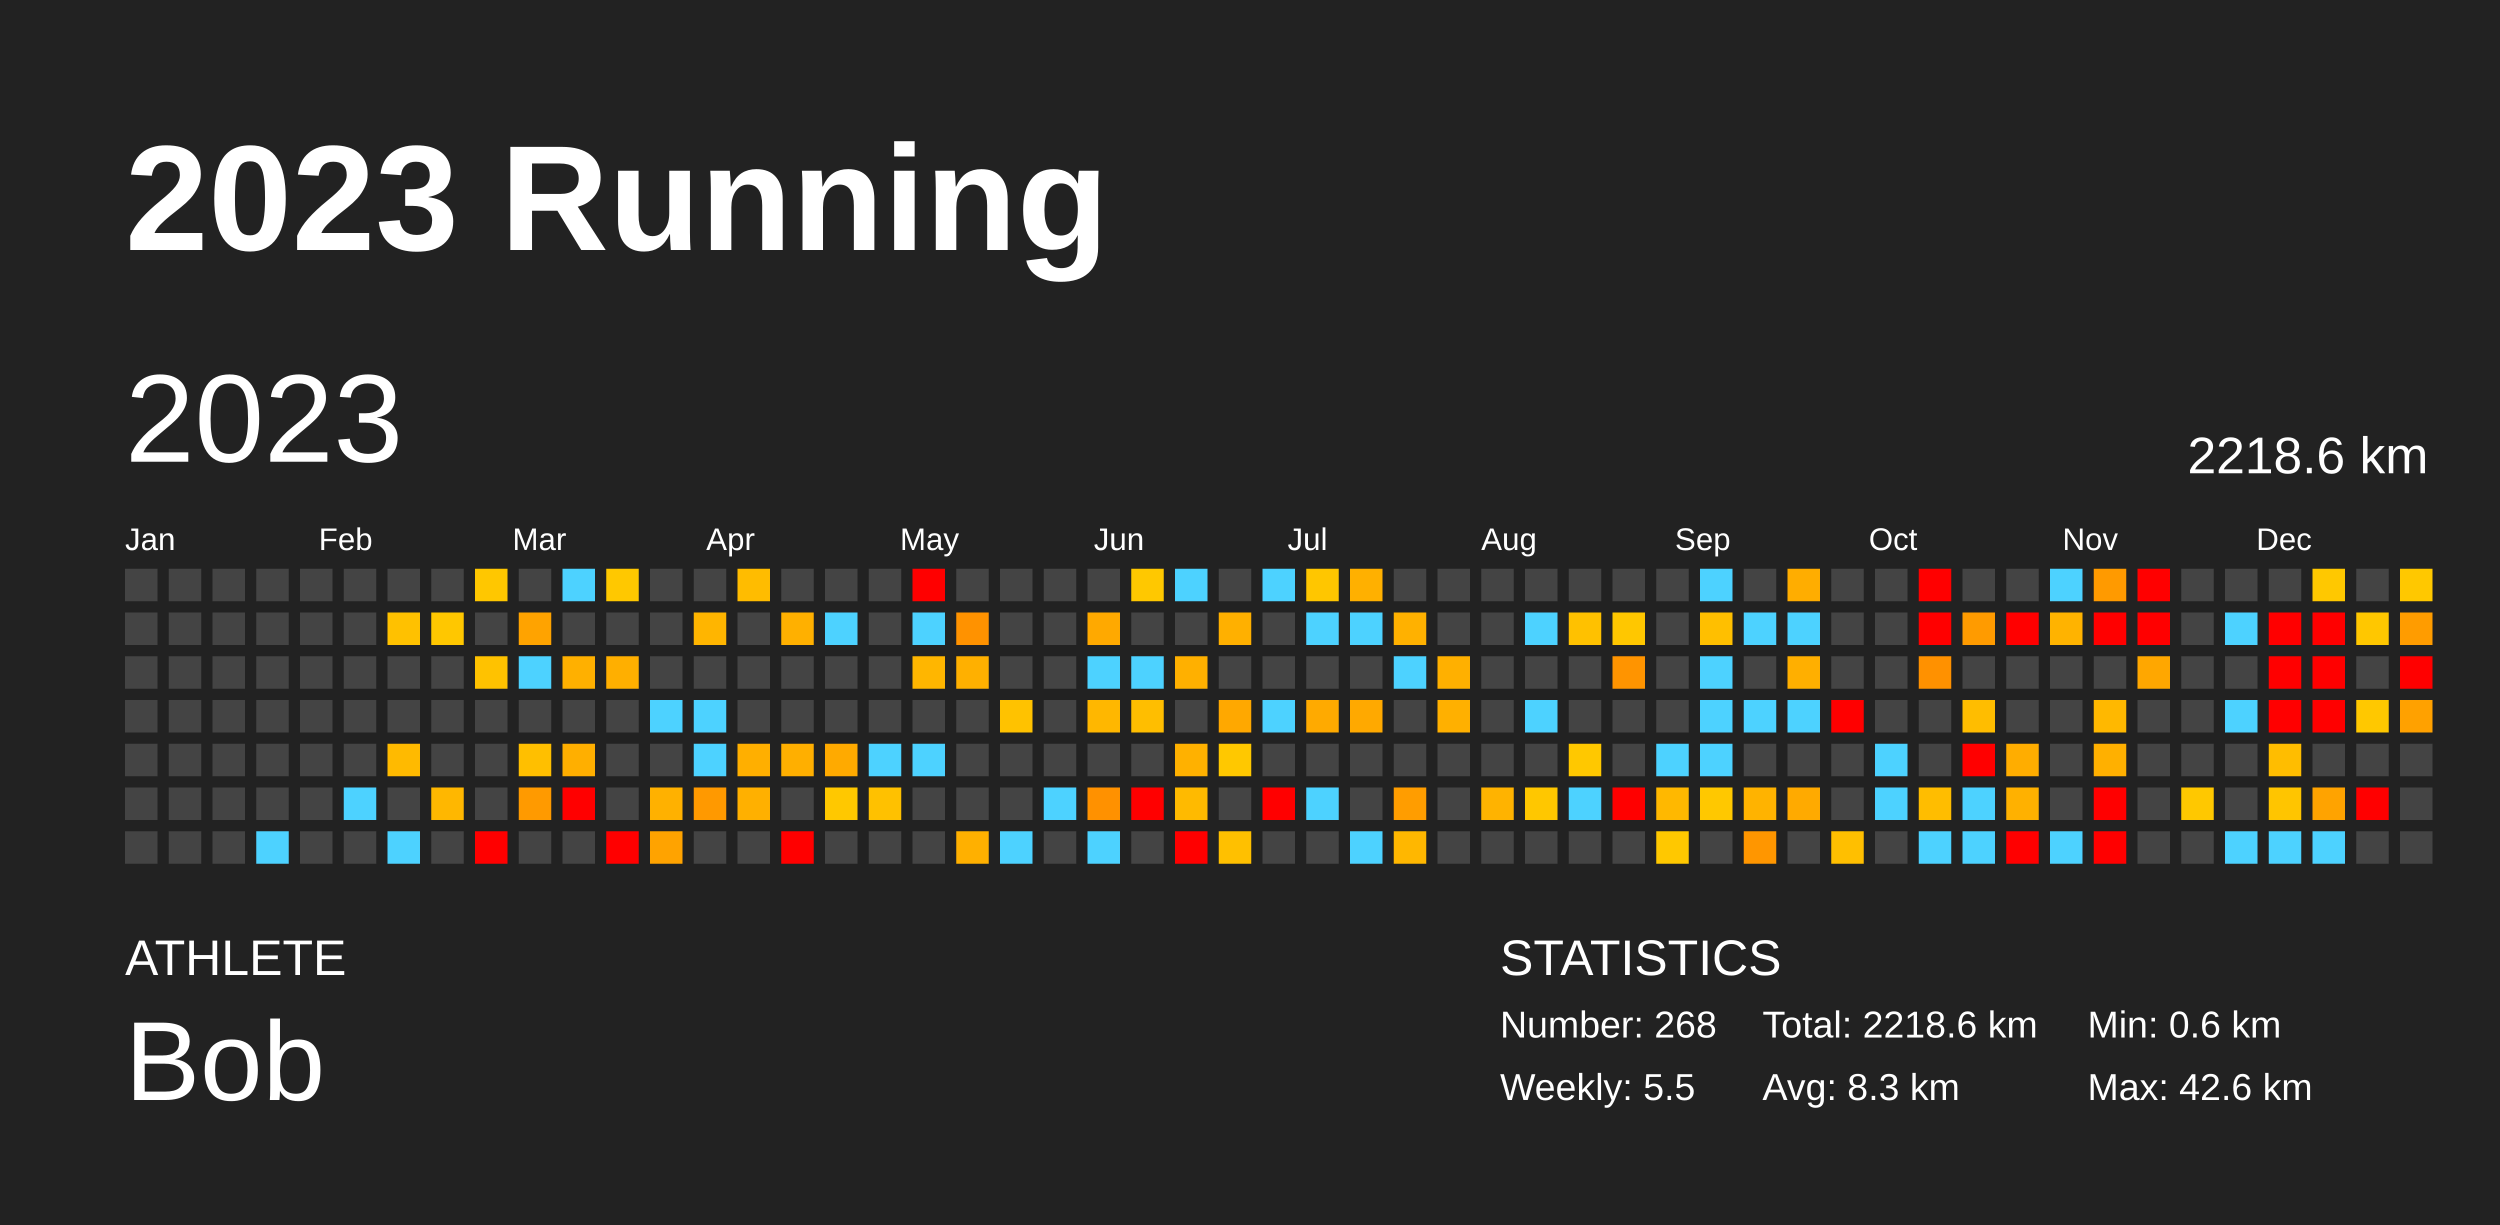
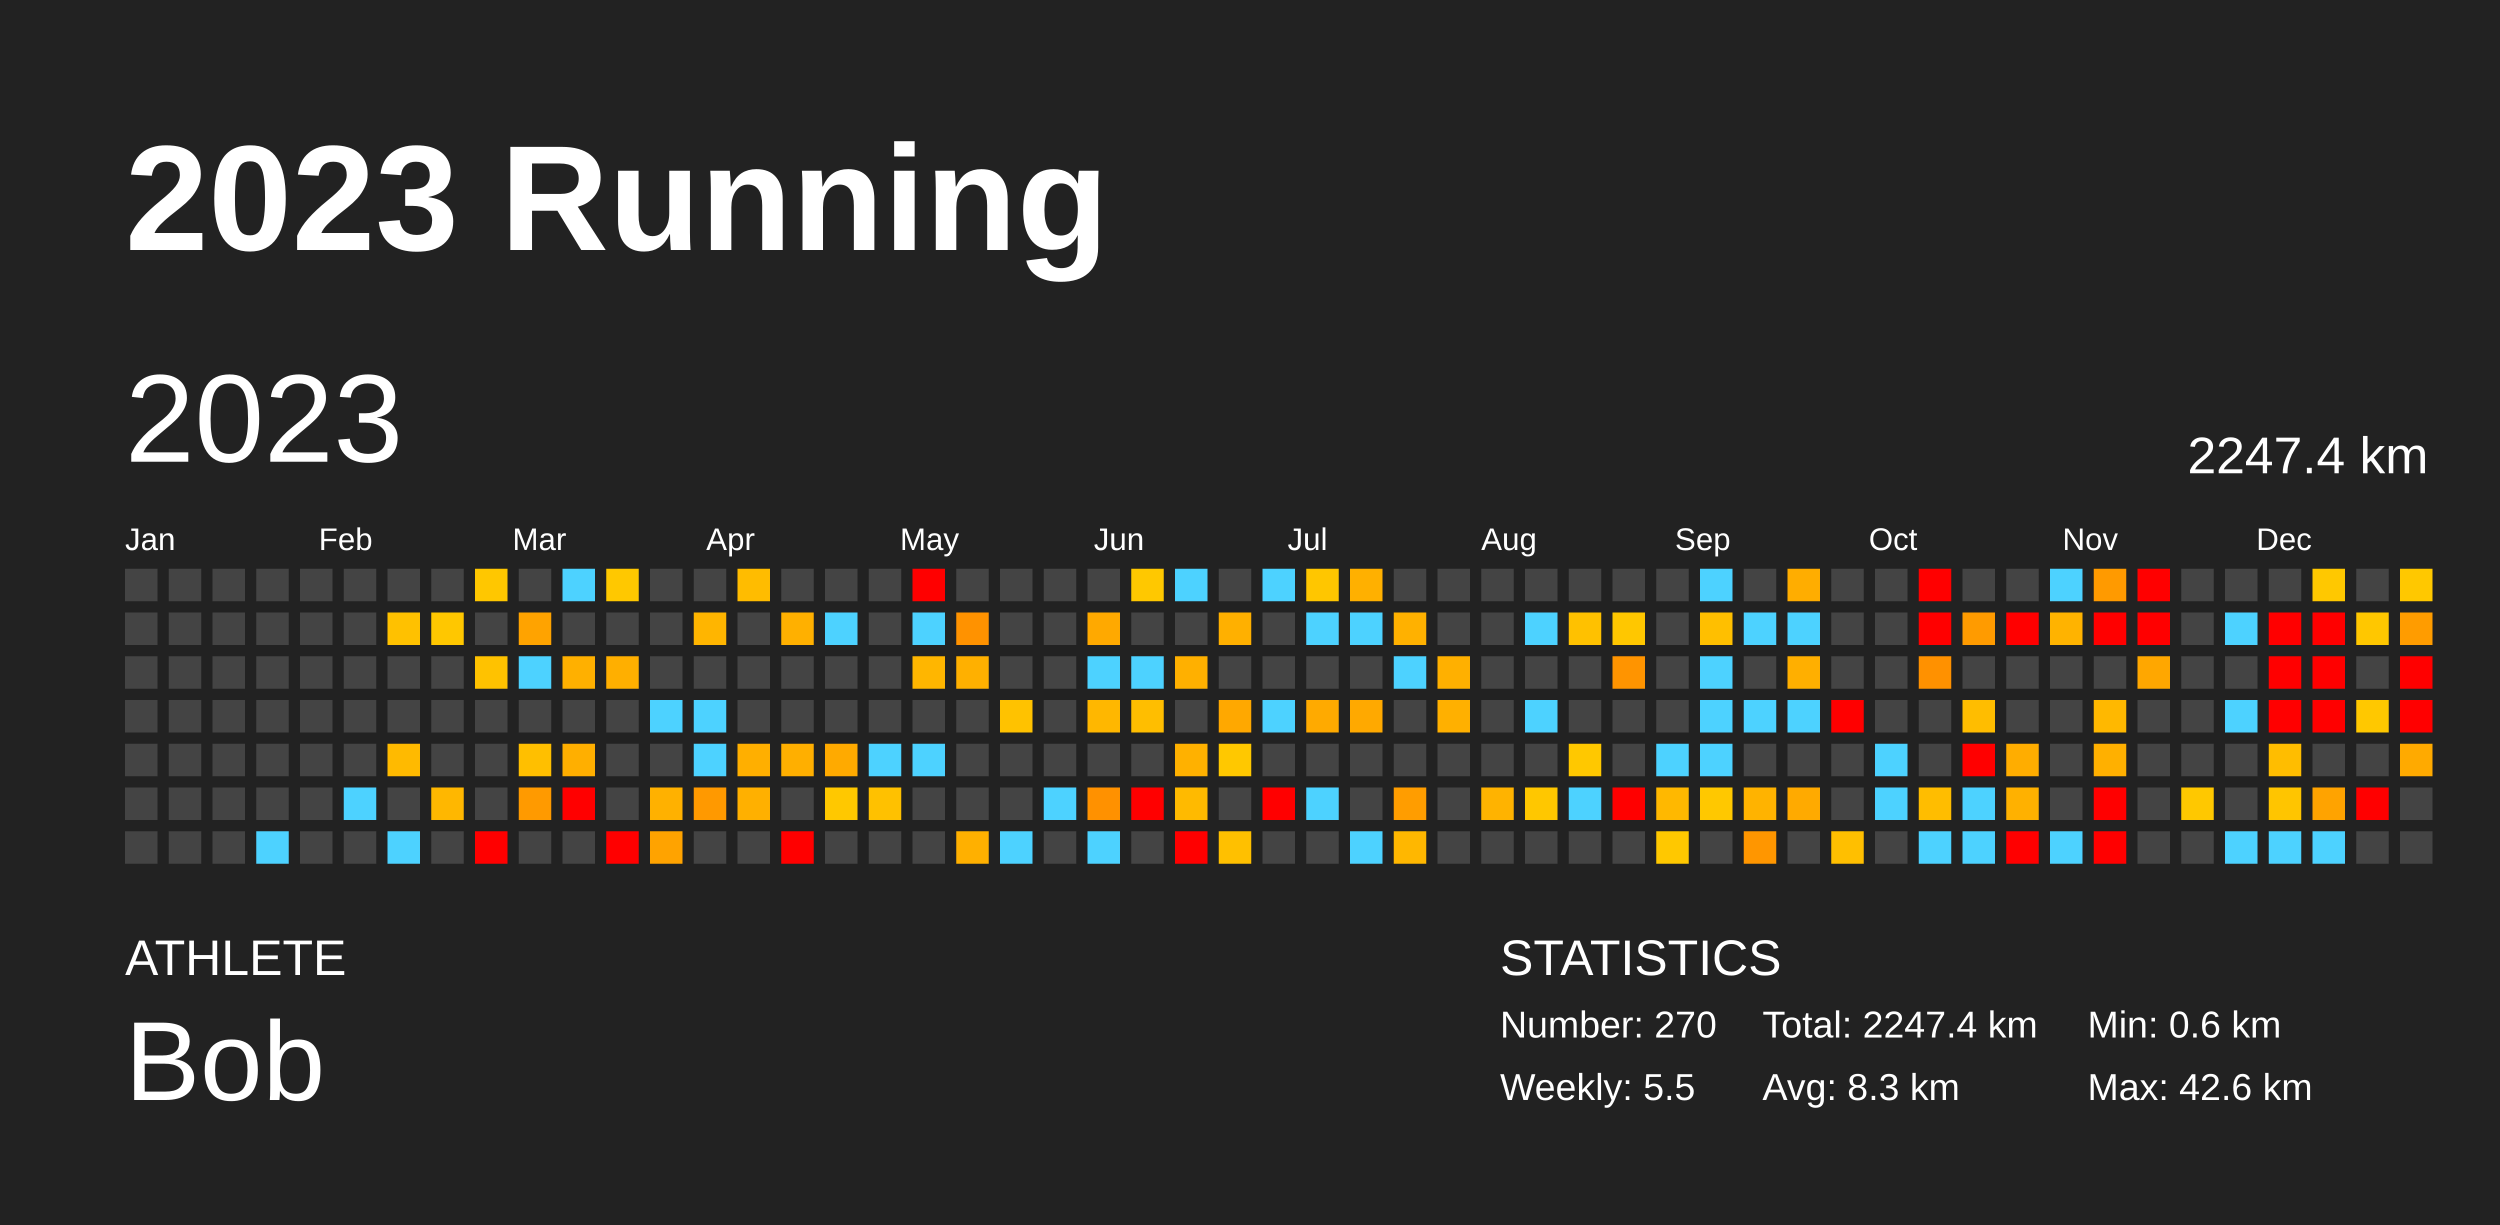
<svg xmlns="http://www.w3.org/2000/svg" baseProfile="full" height="98mm" version="1.1" viewBox="0,0,200,98" width="200mm">
  <defs />
  <rect fill="#222222" height="98" width="200" x="0" y="0" />
  <text fill="#FFFFFF" style="font-size:12px; font-family:Arial; font-weight:bold;" x="10" y="20">2023 Running</text>
  <text fill="#FFFFFF" style="font-size:4px; font-family:Arial" x="10" y="78">ATHLETE</text>
  <text fill="#FFFFFF" style="font-size:9px; font-family:Arial" x="10" y="88">Bob</text>
  <text fill="#FFFFFF" style="font-size:4px; font-family:Arial" x="120" y="78">STATISTICS</text>
-   <text fill="#FFFFFF" style="font-size:3px; font-family:Arial" x="120" y="83">Number: 268</text>
+   <text fill="#FFFFFF" style="font-size:3px; font-family:Arial" x="120" y="83">Number: 270</text>
  <text fill="#FFFFFF" style="font-size:3px; font-family:Arial" x="120" y="88">Weekly: 5.5</text>
-   <text fill="#FFFFFF" style="font-size:3px; font-family:Arial" x="141" y="83">Total: 2218.6 km</text>
+   <text fill="#FFFFFF" style="font-size:3px; font-family:Arial" x="141" y="83">Total: 2247.4 km</text>
  <text fill="#FFFFFF" style="font-size:3px; font-family:Arial" x="141" y="88">Avg: 8.3 km</text>
  <text fill="#FFFFFF" style="font-size:3px; font-family:Arial" x="167" y="83">Min: 0.6 km</text>
  <text fill="#FFFFFF" style="font-size:3px; font-family:Arial" x="167" y="88">Max: 42.6 km</text>
  <text dominant-baseline="hanging" fill="#FFFFFF" style="font-size:10.0px; font-family:Arial;" x="10" y="30">2023</text>
-   <text dominant-baseline="hanging" fill="#FFFFFF" style="font-size:4.125px; font-family:Arial;" x="175" y="35">2218.6 km</text>
+   <text dominant-baseline="hanging" fill="#FFFFFF" style="font-size:4.125px; font-family:Arial;" x="175" y="35">2247.4 km</text>
  <text fill="#FFFFFF" style="font-size:2.5px; font-family:Arial" x="10.0" y="44">Jan</text>
  <text fill="#FFFFFF" style="font-size:2.5px; font-family:Arial" x="25.5" y="44">Feb</text>
  <text fill="#FFFFFF" style="font-size:2.5px; font-family:Arial" x="41.0" y="44">Mar</text>
  <text fill="#FFFFFF" style="font-size:2.5px; font-family:Arial" x="56.5" y="44">Apr</text>
  <text fill="#FFFFFF" style="font-size:2.5px; font-family:Arial" x="72.0" y="44">May</text>
  <text fill="#FFFFFF" style="font-size:2.5px; font-family:Arial" x="87.5" y="44">Jun</text>
  <text fill="#FFFFFF" style="font-size:2.5px; font-family:Arial" x="103.0" y="44">Jul</text>
  <text fill="#FFFFFF" style="font-size:2.5px; font-family:Arial" x="118.5" y="44">Aug</text>
  <text fill="#FFFFFF" style="font-size:2.5px; font-family:Arial" x="134.0" y="44">Sep</text>
  <text fill="#FFFFFF" style="font-size:2.5px; font-family:Arial" x="149.5" y="44">Oct</text>
  <text fill="#FFFFFF" style="font-size:2.5px; font-family:Arial" x="165.0" y="44">Nov</text>
  <text fill="#FFFFFF" style="font-size:2.5px; font-family:Arial" x="180.5" y="44">Dec</text>
  <rect fill="#444444" height="2.6" width="2.6" x="10.0" y="45.5" />
  <rect fill="#444444" height="2.6" width="2.6" x="10.0" y="49.0" />
  <rect fill="#444444" height="2.6" width="2.6" x="10.0" y="52.5" />
  <rect fill="#444444" height="2.6" width="2.6" x="10.0" y="56.0" />
  <rect fill="#444444" height="2.6" width="2.6" x="10.0" y="59.5" />
  <rect fill="#444444" height="2.6" width="2.6" x="10.0" y="63.0" />
  <rect fill="#444444" height="2.6" width="2.6" x="10.0" y="66.5" />
  <rect fill="#444444" height="2.6" width="2.6" x="13.5" y="45.5" />
  <rect fill="#444444" height="2.6" width="2.6" x="13.5" y="49.0" />
  <rect fill="#444444" height="2.6" width="2.6" x="13.5" y="52.5" />
  <rect fill="#444444" height="2.6" width="2.6" x="13.5" y="56.0" />
  <rect fill="#444444" height="2.6" width="2.6" x="13.5" y="59.5" />
  <rect fill="#444444" height="2.6" width="2.6" x="13.5" y="63.0" />
  <rect fill="#444444" height="2.6" width="2.6" x="13.5" y="66.5" />
  <rect fill="#444444" height="2.6" width="2.6" x="17.0" y="45.5" />
  <rect fill="#444444" height="2.6" width="2.6" x="17.0" y="49.0" />
  <rect fill="#444444" height="2.6" width="2.6" x="17.0" y="52.5" />
  <rect fill="#444444" height="2.6" width="2.6" x="17.0" y="56.0" />
  <rect fill="#444444" height="2.6" width="2.6" x="17.0" y="59.5" />
  <rect fill="#444444" height="2.6" width="2.6" x="17.0" y="63.0" />
  <rect fill="#444444" height="2.6" width="2.6" x="17.0" y="66.5" />
  <rect fill="#444444" height="2.6" width="2.6" x="20.5" y="45.5" />
  <rect fill="#444444" height="2.6" width="2.6" x="20.5" y="49.0" />
  <rect fill="#444444" height="2.6" width="2.6" x="20.5" y="52.5" />
  <rect fill="#444444" height="2.6" width="2.6" x="20.5" y="56.0" />
  <rect fill="#444444" height="2.6" width="2.6" x="20.5" y="59.5" />
  <rect fill="#444444" height="2.6" width="2.6" x="20.5" y="63.0" />
  <rect fill="#4dd2ff" height="2.6" width="2.6" x="20.5" y="66.5" />
  <rect fill="#444444" height="2.6" width="2.6" x="24.0" y="45.5" />
  <rect fill="#444444" height="2.6" width="2.6" x="24.0" y="49.0" />
  <rect fill="#444444" height="2.6" width="2.6" x="24.0" y="52.5" />
  <rect fill="#444444" height="2.6" width="2.6" x="24.0" y="56.0" />
  <rect fill="#444444" height="2.6" width="2.6" x="24.0" y="59.5" />
  <rect fill="#444444" height="2.6" width="2.6" x="24.0" y="63.0" />
  <rect fill="#444444" height="2.6" width="2.6" x="24.0" y="66.5" />
  <rect fill="#444444" height="2.6" width="2.6" x="27.5" y="45.5" />
  <rect fill="#444444" height="2.6" width="2.6" x="27.5" y="49.0" />
  <rect fill="#444444" height="2.6" width="2.6" x="27.5" y="52.5" />
  <rect fill="#444444" height="2.6" width="2.6" x="27.5" y="56.0" />
  <rect fill="#444444" height="2.6" width="2.6" x="27.5" y="59.5" />
  <rect fill="#4dd2ff" height="2.6" width="2.6" x="27.5" y="63.0" />
  <rect fill="#444444" height="2.6" width="2.6" x="27.5" y="66.5" />
  <rect fill="#444444" height="2.6" width="2.6" x="31.0" y="45.5" />
  <rect fill="#ffc100" height="2.6" width="2.6" x="31.0" y="49.0" />
  <rect fill="#444444" height="2.6" width="2.6" x="31.0" y="52.5" />
  <rect fill="#444444" height="2.6" width="2.6" x="31.0" y="56.0" />
  <rect fill="#ffba00" height="2.6" width="2.6" x="31.0" y="59.5" />
  <rect fill="#444444" height="2.6" width="2.6" x="31.0" y="63.0" />
  <rect fill="#4dd2ff" height="2.6" width="2.6" x="31.0" y="66.5" />
  <rect fill="#444444" height="2.6" width="2.6" x="34.5" y="45.5" />
  <rect fill="#ffc700" height="2.6" width="2.6" x="34.5" y="49.0" />
  <rect fill="#444444" height="2.6" width="2.6" x="34.5" y="52.5" />
  <rect fill="#444444" height="2.6" width="2.6" x="34.5" y="56.0" />
  <rect fill="#444444" height="2.6" width="2.6" x="34.5" y="59.5" />
  <rect fill="#ffb700" height="2.6" width="2.6" x="34.5" y="63.0" />
  <rect fill="#444444" height="2.6" width="2.6" x="34.5" y="66.5" />
  <rect fill="#ffc700" height="2.6" width="2.6" x="38.0" y="45.5" />
  <rect fill="#444444" height="2.6" width="2.6" x="38.0" y="49.0" />
  <rect fill="#ffc200" height="2.6" width="2.6" x="38.0" y="52.5" />
  <rect fill="#444444" height="2.6" width="2.6" x="38.0" y="56.0" />
  <rect fill="#444444" height="2.6" width="2.6" x="38.0" y="59.5" />
  <rect fill="#444444" height="2.6" width="2.6" x="38.0" y="63.0" />
  <rect fill="red" height="2.6" width="2.6" x="38.0" y="66.5" />
  <rect fill="#444444" height="2.6" width="2.6" x="41.5" y="45.5" />
  <rect fill="#ffa300" height="2.6" width="2.6" x="41.5" y="49.0" />
  <rect fill="#4dd2ff" height="2.6" width="2.6" x="41.5" y="52.5" />
  <rect fill="#444444" height="2.6" width="2.6" x="41.5" y="56.0" />
  <rect fill="#ffbf00" height="2.6" width="2.6" x="41.5" y="59.5" />
  <rect fill="#ff9a00" height="2.6" width="2.6" x="41.5" y="63.0" />
  <rect fill="#444444" height="2.6" width="2.6" x="41.5" y="66.5" />
  <rect fill="#4dd2ff" height="2.6" width="2.6" x="45.0" y="45.5" />
  <rect fill="#444444" height="2.6" width="2.6" x="45.0" y="49.0" />
  <rect fill="#ffb000" height="2.6" width="2.6" x="45.0" y="52.5" />
  <rect fill="#444444" height="2.6" width="2.6" x="45.0" y="56.0" />
  <rect fill="#ffaf00" height="2.6" width="2.6" x="45.0" y="59.5" />
  <rect fill="red" height="2.6" width="2.6" x="45.0" y="63.0" />
  <rect fill="#444444" height="2.6" width="2.6" x="45.0" y="66.5" />
  <rect fill="#ffc800" height="2.6" width="2.6" x="48.5" y="45.5" />
  <rect fill="#444444" height="2.6" width="2.6" x="48.5" y="49.0" />
  <rect fill="#ffaf00" height="2.6" width="2.6" x="48.5" y="52.5" />
  <rect fill="#444444" height="2.6" width="2.6" x="48.5" y="56.0" />
  <rect fill="#444444" height="2.6" width="2.6" x="48.5" y="59.5" />
  <rect fill="#444444" height="2.6" width="2.6" x="48.5" y="63.0" />
  <rect fill="red" height="2.6" width="2.6" x="48.5" y="66.5" />
  <rect fill="#444444" height="2.6" width="2.6" x="52.0" y="45.5" />
  <rect fill="#444444" height="2.6" width="2.6" x="52.0" y="49.0" />
  <rect fill="#444444" height="2.6" width="2.6" x="52.0" y="52.5" />
  <rect fill="#4dd2ff" height="2.6" width="2.6" x="52.0" y="56.0" />
  <rect fill="#444444" height="2.6" width="2.6" x="52.0" y="59.5" />
  <rect fill="#ffb100" height="2.6" width="2.6" x="52.0" y="63.0" />
  <rect fill="#ffa300" height="2.6" width="2.6" x="52.0" y="66.5" />
  <rect fill="#444444" height="2.6" width="2.6" x="55.5" y="45.5" />
  <rect fill="#ffb500" height="2.6" width="2.6" x="55.5" y="49.0" />
  <rect fill="#444444" height="2.6" width="2.6" x="55.5" y="52.5" />
  <rect fill="#4dd2ff" height="2.6" width="2.6" x="55.5" y="56.0" />
  <rect fill="#4dd2ff" height="2.6" width="2.6" x="55.5" y="59.5" />
  <rect fill="#ff9900" height="2.6" width="2.6" x="55.5" y="63.0" />
  <rect fill="#444444" height="2.6" width="2.6" x="55.5" y="66.5" />
  <rect fill="#ffbc00" height="2.6" width="2.6" x="59.0" y="45.5" />
  <rect fill="#444444" height="2.6" width="2.6" x="59.0" y="49.0" />
  <rect fill="#444444" height="2.6" width="2.6" x="59.0" y="52.5" />
  <rect fill="#444444" height="2.6" width="2.6" x="59.0" y="56.0" />
  <rect fill="#ffaf00" height="2.6" width="2.6" x="59.0" y="59.5" />
  <rect fill="#ffb000" height="2.6" width="2.6" x="59.0" y="63.0" />
  <rect fill="#444444" height="2.6" width="2.6" x="59.0" y="66.5" />
  <rect fill="#444444" height="2.6" width="2.6" x="62.5" y="45.5" />
  <rect fill="#ffb000" height="2.6" width="2.6" x="62.5" y="49.0" />
  <rect fill="#444444" height="2.6" width="2.6" x="62.5" y="52.5" />
  <rect fill="#444444" height="2.6" width="2.6" x="62.5" y="56.0" />
  <rect fill="#ffaf00" height="2.6" width="2.6" x="62.5" y="59.5" />
  <rect fill="#444444" height="2.6" width="2.6" x="62.5" y="63.0" />
  <rect fill="red" height="2.6" width="2.6" x="62.5" y="66.5" />
  <rect fill="#444444" height="2.6" width="2.6" x="66.0" y="45.5" />
  <rect fill="#4dd2ff" height="2.6" width="2.6" x="66.0" y="49.0" />
  <rect fill="#444444" height="2.6" width="2.6" x="66.0" y="52.5" />
  <rect fill="#444444" height="2.6" width="2.6" x="66.0" y="56.0" />
  <rect fill="#ffaa00" height="2.6" width="2.6" x="66.0" y="59.5" />
  <rect fill="#ffc800" height="2.6" width="2.6" x="66.0" y="63.0" />
  <rect fill="#444444" height="2.6" width="2.6" x="66.0" y="66.5" />
  <rect fill="#444444" height="2.6" width="2.6" x="69.5" y="45.5" />
  <rect fill="#444444" height="2.6" width="2.6" x="69.5" y="49.0" />
  <rect fill="#444444" height="2.6" width="2.6" x="69.5" y="52.5" />
  <rect fill="#444444" height="2.6" width="2.6" x="69.5" y="56.0" />
  <rect fill="#4dd2ff" height="2.6" width="2.6" x="69.5" y="59.5" />
  <rect fill="#ffc100" height="2.6" width="2.6" x="69.5" y="63.0" />
  <rect fill="#444444" height="2.6" width="2.6" x="69.5" y="66.5" />
  <rect fill="red" height="2.6" width="2.6" x="73.0" y="45.5" />
  <rect fill="#4dd2ff" height="2.6" width="2.6" x="73.0" y="49.0" />
  <rect fill="#ffb600" height="2.6" width="2.6" x="73.0" y="52.5" />
  <rect fill="#444444" height="2.6" width="2.6" x="73.0" y="56.0" />
  <rect fill="#4dd2ff" height="2.6" width="2.6" x="73.0" y="59.5" />
  <rect fill="#444444" height="2.6" width="2.6" x="73.0" y="63.0" />
  <rect fill="#444444" height="2.6" width="2.6" x="73.0" y="66.5" />
  <rect fill="#444444" height="2.6" width="2.6" x="76.5" y="45.5" />
  <rect fill="#ff9200" height="2.6" width="2.6" x="76.5" y="49.0" />
  <rect fill="#ffb000" height="2.6" width="2.6" x="76.5" y="52.5" />
  <rect fill="#444444" height="2.6" width="2.6" x="76.5" y="56.0" />
  <rect fill="#444444" height="2.6" width="2.6" x="76.5" y="59.5" />
  <rect fill="#444444" height="2.6" width="2.6" x="76.5" y="63.0" />
  <rect fill="#ffb000" height="2.6" width="2.6" x="76.5" y="66.5" />
  <rect fill="#444444" height="2.6" width="2.6" x="80.0" y="45.5" />
  <rect fill="#444444" height="2.6" width="2.6" x="80.0" y="49.0" />
  <rect fill="#444444" height="2.6" width="2.6" x="80.0" y="52.5" />
  <rect fill="#ffc200" height="2.6" width="2.6" x="80.0" y="56.0" />
  <rect fill="#444444" height="2.6" width="2.6" x="80.0" y="59.5" />
  <rect fill="#444444" height="2.6" width="2.6" x="80.0" y="63.0" />
  <rect fill="#4dd2ff" height="2.6" width="2.6" x="80.0" y="66.5" />
  <rect fill="#444444" height="2.6" width="2.6" x="83.5" y="45.5" />
  <rect fill="#444444" height="2.6" width="2.6" x="83.5" y="49.0" />
  <rect fill="#444444" height="2.6" width="2.6" x="83.5" y="52.5" />
  <rect fill="#444444" height="2.6" width="2.6" x="83.5" y="56.0" />
  <rect fill="#444444" height="2.6" width="2.6" x="83.5" y="59.5" />
  <rect fill="#4dd2ff" height="2.6" width="2.6" x="83.5" y="63.0" />
  <rect fill="#444444" height="2.6" width="2.6" x="83.5" y="66.5" />
  <rect fill="#444444" height="2.6" width="2.6" x="87.0" y="45.5" />
  <rect fill="#ffa900" height="2.6" width="2.6" x="87.0" y="49.0" />
  <rect fill="#4dd2ff" height="2.6" width="2.6" x="87.0" y="52.5" />
  <rect fill="#ffb700" height="2.6" width="2.6" x="87.0" y="56.0" />
  <rect fill="#444444" height="2.6" width="2.6" x="87.0" y="59.5" />
  <rect fill="#ff9100" height="2.6" width="2.6" x="87.0" y="63.0" />
  <rect fill="#4dd2ff" height="2.6" width="2.6" x="87.0" y="66.5" />
  <rect fill="#ffc800" height="2.6" width="2.6" x="90.5" y="45.5" />
  <rect fill="#444444" height="2.6" width="2.6" x="90.5" y="49.0" />
  <rect fill="#4dd2ff" height="2.6" width="2.6" x="90.5" y="52.5" />
  <rect fill="#ffbe00" height="2.6" width="2.6" x="90.5" y="56.0" />
  <rect fill="#444444" height="2.6" width="2.6" x="90.5" y="59.5" />
  <rect fill="red" height="2.6" width="2.6" x="90.5" y="63.0" />
  <rect fill="#444444" height="2.6" width="2.6" x="90.5" y="66.5" />
  <rect fill="#4dd2ff" height="2.6" width="2.6" x="94.0" y="45.5" />
  <rect fill="#444444" height="2.6" width="2.6" x="94.0" y="49.0" />
  <rect fill="#ffb000" height="2.6" width="2.6" x="94.0" y="52.5" />
  <rect fill="#444444" height="2.6" width="2.6" x="94.0" y="56.0" />
  <rect fill="#ffb100" height="2.6" width="2.6" x="94.0" y="59.5" />
  <rect fill="#ffba00" height="2.6" width="2.6" x="94.0" y="63.0" />
  <rect fill="red" height="2.6" width="2.6" x="94.0" y="66.5" />
  <rect fill="#444444" height="2.6" width="2.6" x="97.5" y="45.5" />
  <rect fill="#ffb000" height="2.6" width="2.6" x="97.5" y="49.0" />
  <rect fill="#444444" height="2.6" width="2.6" x="97.5" y="52.5" />
  <rect fill="#ffa800" height="2.6" width="2.6" x="97.5" y="56.0" />
  <rect fill="#ffc800" height="2.6" width="2.6" x="97.5" y="59.5" />
  <rect fill="#444444" height="2.6" width="2.6" x="97.5" y="63.0" />
  <rect fill="#ffc000" height="2.6" width="2.6" x="97.5" y="66.5" />
  <rect fill="#4dd2ff" height="2.6" width="2.6" x="101.0" y="45.5" />
  <rect fill="#444444" height="2.6" width="2.6" x="101.0" y="49.0" />
  <rect fill="#444444" height="2.6" width="2.6" x="101.0" y="52.5" />
  <rect fill="#4dd2ff" height="2.6" width="2.6" x="101.0" y="56.0" />
  <rect fill="#444444" height="2.6" width="2.6" x="101.0" y="59.5" />
  <rect fill="red" height="2.6" width="2.6" x="101.0" y="63.0" />
  <rect fill="#444444" height="2.6" width="2.6" x="101.0" y="66.5" />
  <rect fill="#ffc600" height="2.6" width="2.6" x="104.5" y="45.5" />
  <rect fill="#4dd2ff" height="2.6" width="2.6" x="104.5" y="49.0" />
  <rect fill="#444444" height="2.6" width="2.6" x="104.5" y="52.5" />
  <rect fill="#ffaa00" height="2.6" width="2.6" x="104.5" y="56.0" />
  <rect fill="#444444" height="2.6" width="2.6" x="104.5" y="59.5" />
  <rect fill="#4dd2ff" height="2.6" width="2.6" x="104.5" y="63.0" />
  <rect fill="#444444" height="2.6" width="2.6" x="104.5" y="66.5" />
  <rect fill="#ffb000" height="2.6" width="2.6" x="108.0" y="45.5" />
  <rect fill="#4dd2ff" height="2.6" width="2.6" x="108.0" y="49.0" />
  <rect fill="#444444" height="2.6" width="2.6" x="108.0" y="52.5" />
  <rect fill="#ffa900" height="2.6" width="2.6" x="108.0" y="56.0" />
  <rect fill="#444444" height="2.6" width="2.6" x="108.0" y="59.5" />
  <rect fill="#444444" height="2.6" width="2.6" x="108.0" y="63.0" />
  <rect fill="#4dd2ff" height="2.6" width="2.6" x="108.0" y="66.5" />
  <rect fill="#444444" height="2.6" width="2.6" x="111.5" y="45.5" />
  <rect fill="#ffb100" height="2.6" width="2.6" x="111.5" y="49.0" />
  <rect fill="#4dd2ff" height="2.6" width="2.6" x="111.5" y="52.5" />
  <rect fill="#444444" height="2.6" width="2.6" x="111.5" y="56.0" />
  <rect fill="#444444" height="2.6" width="2.6" x="111.5" y="59.5" />
  <rect fill="#ff9d00" height="2.6" width="2.6" x="111.5" y="63.0" />
  <rect fill="#ffb700" height="2.6" width="2.6" x="111.5" y="66.5" />
  <rect fill="#444444" height="2.6" width="2.6" x="115.0" y="45.5" />
  <rect fill="#444444" height="2.6" width="2.6" x="115.0" y="49.0" />
  <rect fill="#ffb000" height="2.6" width="2.6" x="115.0" y="52.5" />
  <rect fill="#ffb000" height="2.6" width="2.6" x="115.0" y="56.0" />
  <rect fill="#444444" height="2.6" width="2.6" x="115.0" y="59.5" />
  <rect fill="#444444" height="2.6" width="2.6" x="115.0" y="63.0" />
  <rect fill="#444444" height="2.6" width="2.6" x="115.0" y="66.5" />
  <rect fill="#444444" height="2.6" width="2.6" x="118.5" y="45.5" />
  <rect fill="#444444" height="2.6" width="2.6" x="118.5" y="49.0" />
  <rect fill="#444444" height="2.6" width="2.6" x="118.5" y="52.5" />
  <rect fill="#444444" height="2.6" width="2.6" x="118.5" y="56.0" />
  <rect fill="#444444" height="2.6" width="2.6" x="118.5" y="59.5" />
  <rect fill="#ffb300" height="2.6" width="2.6" x="118.5" y="63.0" />
  <rect fill="#444444" height="2.6" width="2.6" x="118.5" y="66.5" />
  <rect fill="#444444" height="2.6" width="2.6" x="122.0" y="45.5" />
  <rect fill="#4dd2ff" height="2.6" width="2.6" x="122.0" y="49.0" />
  <rect fill="#444444" height="2.6" width="2.6" x="122.0" y="52.5" />
  <rect fill="#4dd2ff" height="2.6" width="2.6" x="122.0" y="56.0" />
  <rect fill="#444444" height="2.6" width="2.6" x="122.0" y="59.5" />
  <rect fill="#ffc700" height="2.6" width="2.6" x="122.0" y="63.0" />
  <rect fill="#444444" height="2.6" width="2.6" x="122.0" y="66.5" />
  <rect fill="#444444" height="2.6" width="2.6" x="125.5" y="45.5" />
  <rect fill="#ffc100" height="2.6" width="2.6" x="125.5" y="49.0" />
  <rect fill="#444444" height="2.6" width="2.6" x="125.5" y="52.5" />
  <rect fill="#444444" height="2.6" width="2.6" x="125.5" y="56.0" />
  <rect fill="#ffc800" height="2.6" width="2.6" x="125.5" y="59.5" />
  <rect fill="#4dd2ff" height="2.6" width="2.6" x="125.5" y="63.0" />
  <rect fill="#444444" height="2.6" width="2.6" x="125.5" y="66.5" />
  <rect fill="#444444" height="2.6" width="2.6" x="129.0" y="45.5" />
  <rect fill="#ffc700" height="2.6" width="2.6" x="129.0" y="49.0" />
  <rect fill="#ff9400" height="2.6" width="2.6" x="129.0" y="52.5" />
  <rect fill="#444444" height="2.6" width="2.6" x="129.0" y="56.0" />
  <rect fill="#444444" height="2.6" width="2.6" x="129.0" y="59.5" />
  <rect fill="red" height="2.6" width="2.6" x="129.0" y="63.0" />
  <rect fill="#444444" height="2.6" width="2.6" x="129.0" y="66.5" />
  <rect fill="#444444" height="2.6" width="2.6" x="132.5" y="45.5" />
  <rect fill="#444444" height="2.6" width="2.6" x="132.5" y="49.0" />
  <rect fill="#444444" height="2.6" width="2.6" x="132.5" y="52.5" />
  <rect fill="#444444" height="2.6" width="2.6" x="132.5" y="56.0" />
  <rect fill="#4dd2ff" height="2.6" width="2.6" x="132.5" y="59.5" />
  <rect fill="#ffb800" height="2.6" width="2.6" x="132.5" y="63.0" />
  <rect fill="#ffc800" height="2.6" width="2.6" x="132.5" y="66.5" />
  <rect fill="#4dd2ff" height="2.6" width="2.6" x="136.0" y="45.5" />
  <rect fill="#ffbf00" height="2.6" width="2.6" x="136.0" y="49.0" />
  <rect fill="#4dd2ff" height="2.6" width="2.6" x="136.0" y="52.5" />
  <rect fill="#4dd2ff" height="2.6" width="2.6" x="136.0" y="56.0" />
  <rect fill="#4dd2ff" height="2.6" width="2.6" x="136.0" y="59.5" />
  <rect fill="#ffc800" height="2.6" width="2.6" x="136.0" y="63.0" />
  <rect fill="#444444" height="2.6" width="2.6" x="136.0" y="66.5" />
  <rect fill="#444444" height="2.6" width="2.6" x="139.5" y="45.5" />
  <rect fill="#4dd2ff" height="2.6" width="2.6" x="139.5" y="49.0" />
  <rect fill="#444444" height="2.6" width="2.6" x="139.5" y="52.5" />
  <rect fill="#4dd2ff" height="2.6" width="2.6" x="139.5" y="56.0" />
  <rect fill="#444444" height="2.6" width="2.6" x="139.5" y="59.5" />
  <rect fill="#ffb300" height="2.6" width="2.6" x="139.5" y="63.0" />
  <rect fill="#ff9600" height="2.6" width="2.6" x="139.5" y="66.5" />
  <rect fill="#ffad00" height="2.6" width="2.6" x="143.0" y="45.5" />
  <rect fill="#4dd2ff" height="2.6" width="2.6" x="143.0" y="49.0" />
  <rect fill="#ffaf00" height="2.6" width="2.6" x="143.0" y="52.5" />
  <rect fill="#4dd2ff" height="2.6" width="2.6" x="143.0" y="56.0" />
  <rect fill="#444444" height="2.6" width="2.6" x="143.0" y="59.5" />
  <rect fill="#ffaa00" height="2.6" width="2.6" x="143.0" y="63.0" />
  <rect fill="#444444" height="2.6" width="2.6" x="143.0" y="66.5" />
  <rect fill="#444444" height="2.6" width="2.6" x="146.5" y="45.5" />
  <rect fill="#444444" height="2.6" width="2.6" x="146.5" y="49.0" />
  <rect fill="#444444" height="2.6" width="2.6" x="146.5" y="52.5" />
  <rect fill="red" height="2.6" width="2.6" x="146.5" y="56.0" />
  <rect fill="#444444" height="2.6" width="2.6" x="146.5" y="59.5" />
  <rect fill="#444444" height="2.6" width="2.6" x="146.5" y="63.0" />
  <rect fill="#ffbf00" height="2.6" width="2.6" x="146.5" y="66.5" />
  <rect fill="#444444" height="2.6" width="2.6" x="150.0" y="45.5" />
  <rect fill="#444444" height="2.6" width="2.6" x="150.0" y="49.0" />
  <rect fill="#444444" height="2.6" width="2.6" x="150.0" y="52.5" />
  <rect fill="#444444" height="2.6" width="2.6" x="150.0" y="56.0" />
  <rect fill="#4dd2ff" height="2.6" width="2.6" x="150.0" y="59.5" />
  <rect fill="#4dd2ff" height="2.6" width="2.6" x="150.0" y="63.0" />
  <rect fill="#444444" height="2.6" width="2.6" x="150.0" y="66.5" />
  <rect fill="red" height="2.6" width="2.6" x="153.5" y="45.5" />
  <rect fill="red" height="2.6" width="2.6" x="153.5" y="49.0" />
  <rect fill="#ff9100" height="2.6" width="2.6" x="153.5" y="52.5" />
  <rect fill="#444444" height="2.6" width="2.6" x="153.5" y="56.0" />
  <rect fill="#444444" height="2.6" width="2.6" x="153.5" y="59.5" />
  <rect fill="#ffbd00" height="2.6" width="2.6" x="153.5" y="63.0" />
  <rect fill="#4dd2ff" height="2.6" width="2.6" x="153.5" y="66.5" />
  <rect fill="#444444" height="2.6" width="2.6" x="157.0" y="45.5" />
  <rect fill="#ff9b00" height="2.6" width="2.6" x="157.0" y="49.0" />
  <rect fill="#444444" height="2.6" width="2.6" x="157.0" y="52.5" />
  <rect fill="#ffbd00" height="2.6" width="2.6" x="157.0" y="56.0" />
  <rect fill="red" height="2.6" width="2.6" x="157.0" y="59.5" />
  <rect fill="#4dd2ff" height="2.6" width="2.6" x="157.0" y="63.0" />
  <rect fill="#4dd2ff" height="2.6" width="2.6" x="157.0" y="66.5" />
  <rect fill="#444444" height="2.6" width="2.6" x="160.5" y="45.5" />
  <rect fill="red" height="2.6" width="2.6" x="160.5" y="49.0" />
  <rect fill="#444444" height="2.6" width="2.6" x="160.5" y="52.5" />
  <rect fill="#444444" height="2.6" width="2.6" x="160.5" y="56.0" />
  <rect fill="#ffad00" height="2.6" width="2.6" x="160.5" y="59.5" />
  <rect fill="#ffb100" height="2.6" width="2.6" x="160.5" y="63.0" />
  <rect fill="red" height="2.6" width="2.6" x="160.5" y="66.5" />
  <rect fill="#4dd2ff" height="2.6" width="2.6" x="164.0" y="45.5" />
  <rect fill="#ffb300" height="2.6" width="2.6" x="164.0" y="49.0" />
  <rect fill="#444444" height="2.6" width="2.6" x="164.0" y="52.5" />
  <rect fill="#444444" height="2.6" width="2.6" x="164.0" y="56.0" />
  <rect fill="#444444" height="2.6" width="2.6" x="164.0" y="59.5" />
  <rect fill="#444444" height="2.6" width="2.6" x="164.0" y="63.0" />
  <rect fill="#4dd2ff" height="2.6" width="2.6" x="164.0" y="66.5" />
  <rect fill="#ff9a00" height="2.6" width="2.6" x="167.5" y="45.5" />
  <rect fill="red" height="2.6" width="2.6" x="167.5" y="49.0" />
  <rect fill="#444444" height="2.6" width="2.6" x="167.5" y="52.5" />
  <rect fill="#ffb800" height="2.6" width="2.6" x="167.5" y="56.0" />
  <rect fill="#ffb000" height="2.6" width="2.6" x="167.5" y="59.5" />
  <rect fill="red" height="2.6" width="2.6" x="167.5" y="63.0" />
  <rect fill="red" height="2.6" width="2.6" x="167.5" y="66.5" />
  <rect fill="red" height="2.6" width="2.6" x="171.0" y="45.5" />
  <rect fill="red" height="2.6" width="2.6" x="171.0" y="49.0" />
  <rect fill="#ffa700" height="2.6" width="2.6" x="171.0" y="52.5" />
  <rect fill="#444444" height="2.6" width="2.6" x="171.0" y="56.0" />
  <rect fill="#444444" height="2.6" width="2.6" x="171.0" y="59.5" />
  <rect fill="#444444" height="2.6" width="2.6" x="171.0" y="63.0" />
  <rect fill="#444444" height="2.6" width="2.6" x="171.0" y="66.5" />
  <rect fill="#444444" height="2.6" width="2.6" x="174.5" y="45.5" />
  <rect fill="#444444" height="2.6" width="2.6" x="174.5" y="49.0" />
  <rect fill="#444444" height="2.6" width="2.6" x="174.5" y="52.5" />
  <rect fill="#444444" height="2.6" width="2.6" x="174.5" y="56.0" />
  <rect fill="#444444" height="2.6" width="2.6" x="174.5" y="59.5" />
  <rect fill="#ffc800" height="2.6" width="2.6" x="174.5" y="63.0" />
  <rect fill="#444444" height="2.6" width="2.6" x="174.5" y="66.5" />
  <rect fill="#444444" height="2.6" width="2.6" x="178.0" y="45.5" />
  <rect fill="#4dd2ff" height="2.6" width="2.6" x="178.0" y="49.0" />
  <rect fill="#444444" height="2.6" width="2.6" x="178.0" y="52.5" />
  <rect fill="#4dd2ff" height="2.6" width="2.6" x="178.0" y="56.0" />
  <rect fill="#444444" height="2.6" width="2.6" x="178.0" y="59.5" />
  <rect fill="#444444" height="2.6" width="2.6" x="178.0" y="63.0" />
  <rect fill="#4dd2ff" height="2.6" width="2.6" x="178.0" y="66.5" />
  <rect fill="#444444" height="2.6" width="2.6" x="181.5" y="45.5" />
  <rect fill="red" height="2.6" width="2.6" x="181.5" y="49.0" />
  <rect fill="red" height="2.6" width="2.6" x="181.5" y="52.5" />
  <rect fill="red" height="2.6" width="2.6" x="181.5" y="56.0" />
  <rect fill="#ffbd00" height="2.6" width="2.6" x="181.5" y="59.5" />
  <rect fill="#ffc500" height="2.6" width="2.6" x="181.5" y="63.0" />
  <rect fill="#4dd2ff" height="2.6" width="2.6" x="181.5" y="66.5" />
  <rect fill="#ffc800" height="2.6" width="2.6" x="185.0" y="45.5" />
  <rect fill="red" height="2.6" width="2.6" x="185.0" y="49.0" />
  <rect fill="red" height="2.6" width="2.6" x="185.0" y="52.5" />
  <rect fill="red" height="2.6" width="2.6" x="185.0" y="56.0" />
  <rect fill="#444444" height="2.6" width="2.6" x="185.0" y="59.5" />
  <rect fill="#ffa300" height="2.6" width="2.6" x="185.0" y="63.0" />
  <rect fill="#4dd2ff" height="2.6" width="2.6" x="185.0" y="66.5" />
  <rect fill="#444444" height="2.6" width="2.6" x="188.5" y="45.5" />
  <rect fill="#ffc700" height="2.6" width="2.6" x="188.5" y="49.0" />
  <rect fill="#444444" height="2.6" width="2.6" x="188.5" y="52.5" />
  <rect fill="#ffc800" height="2.6" width="2.6" x="188.5" y="56.0" />
  <rect fill="#444444" height="2.6" width="2.6" x="188.5" y="59.5" />
  <rect fill="red" height="2.6" width="2.6" x="188.5" y="63.0" />
  <rect fill="#444444" height="2.6" width="2.6" x="188.5" y="66.5" />
  <rect fill="#ffc800" height="2.6" width="2.6" x="192.0" y="45.5" />
  <rect fill="#ff9c00" height="2.6" width="2.6" x="192.0" y="49.0" />
  <rect fill="red" height="2.6" width="2.6" x="192.0" y="52.5" />
-   <rect fill="#ffa100" height="2.6" width="2.6" x="192.0" y="56.0" />
-   <rect fill="#444444" height="2.6" width="2.6" x="192.0" y="59.5" />
+   <rect fill="red" height="2.6" width="2.6" x="192.0" y="56.0" />
+   <rect fill="#ffaa00" height="2.6" width="2.6" x="192.0" y="59.5" />
  <rect fill="#444444" height="2.6" width="2.6" x="192.0" y="63.0" />
  <rect fill="#444444" height="2.6" width="2.6" x="192.0" y="66.5" />
</svg>
